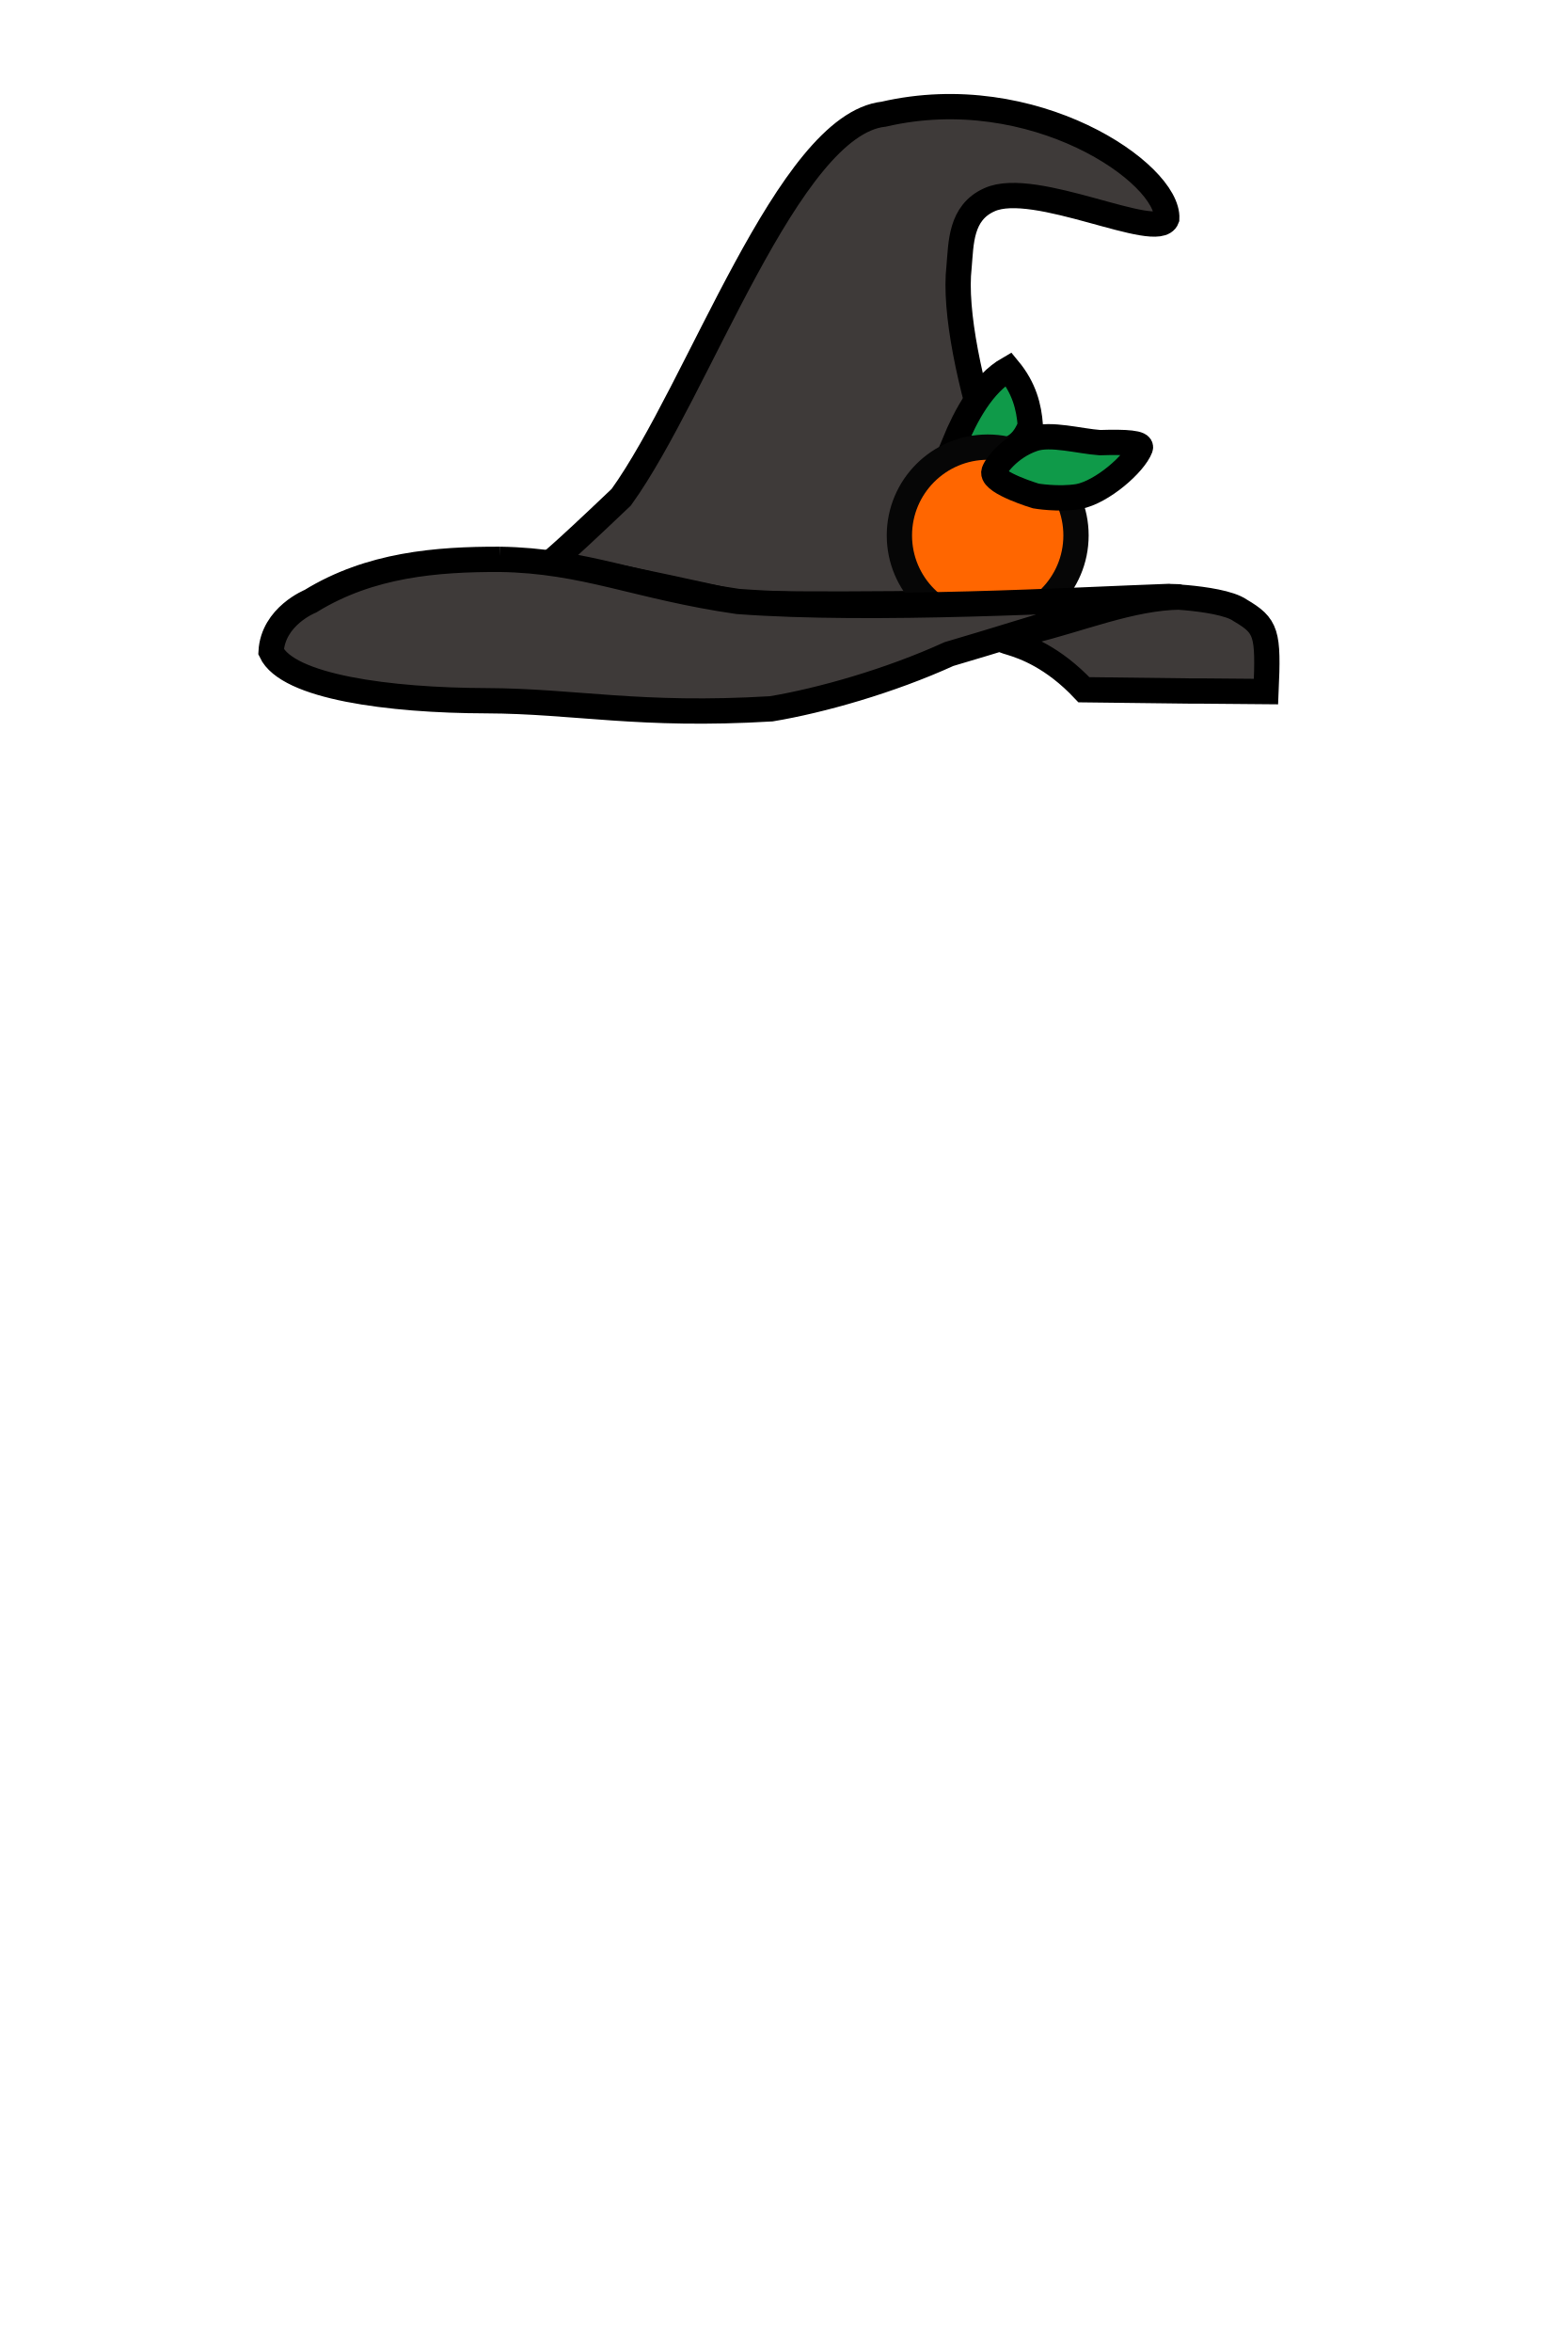
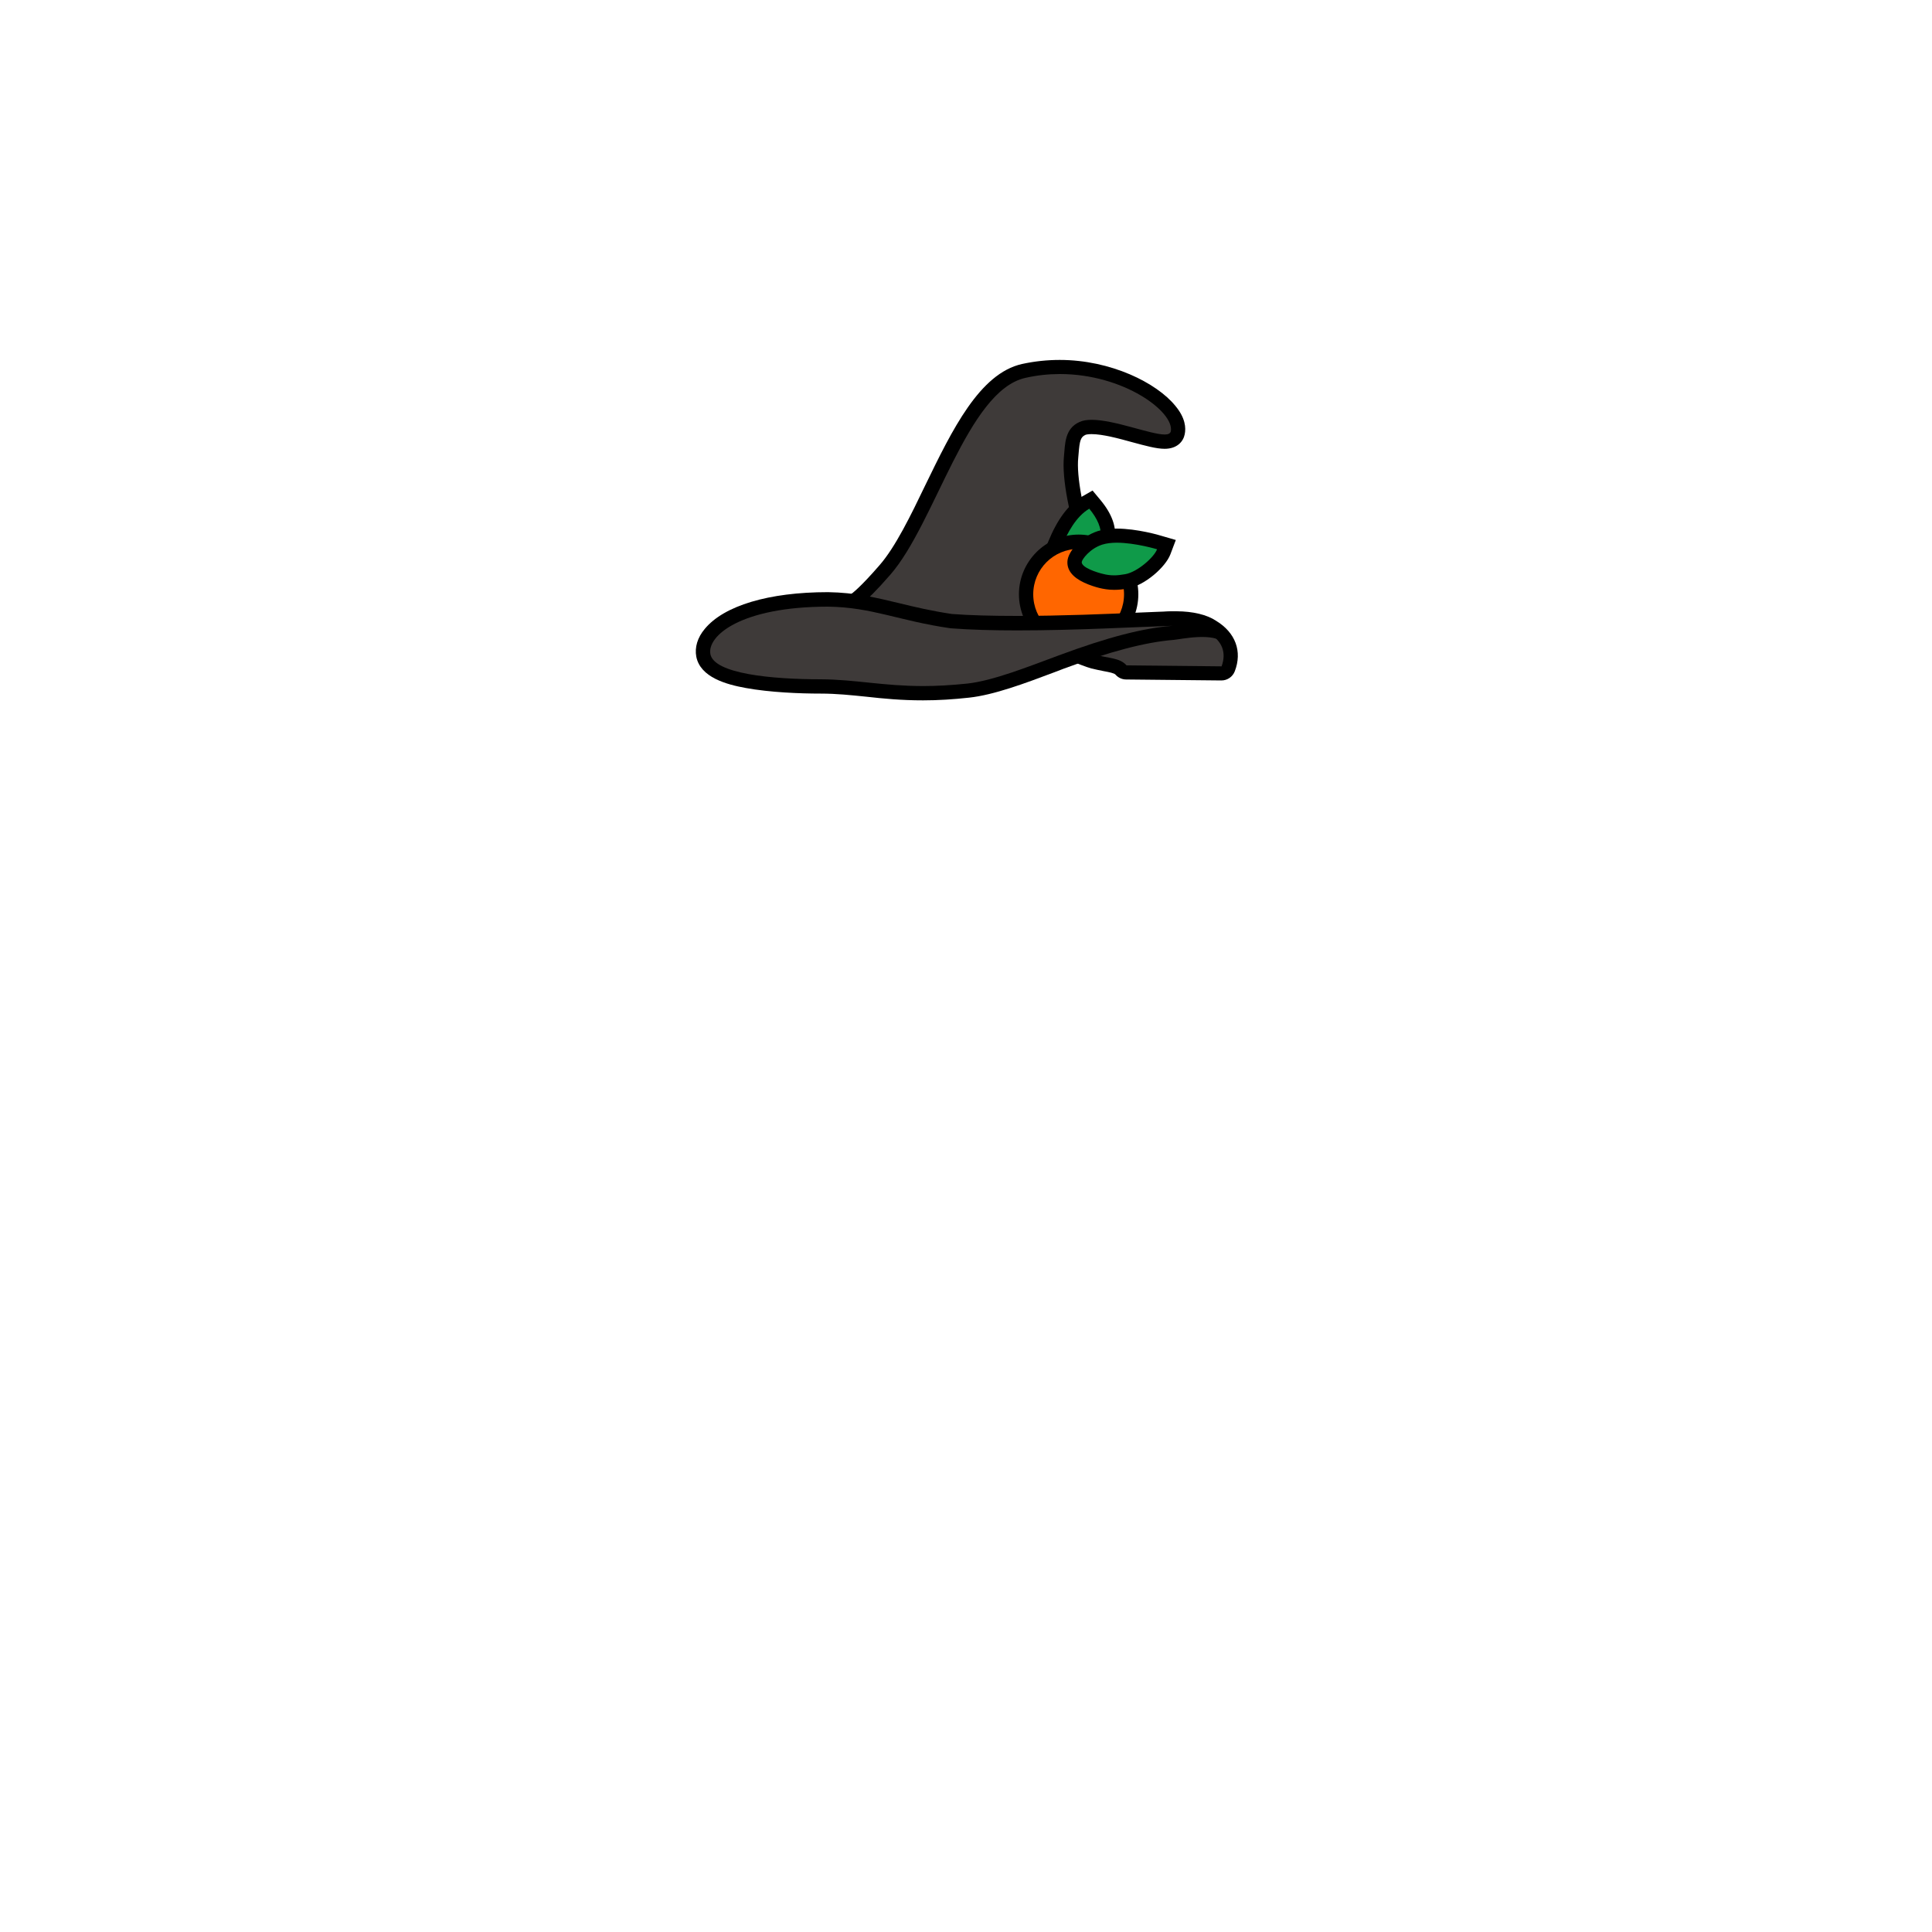
- <svg xmlns="http://www.w3.org/2000/svg" xml:space="preserve" width="60" height="90">
-   <path d="M96.299 123.12s.209-.101 2.845-2.613c3.075-4.27 6.587-14.732 10.38-15.142 5.922-1.37 11.278 2.344 11.188 4.128-.346.944-5.229-1.563-7.012-.744-1.152.513-1.117 1.726-1.2 2.652-.402 3.494 2.535 11.94 4.235 13.172-1.011.06-7.743.227-12.907.126-4.347-.981-7.53-1.578-7.53-1.578z" style="fill:#3e3a39;stroke:#000;" transform="matrix(.968 0 0 .968 -72.194 -97.625)" />
-   <path d="M114.453 115.438c.629.76.81 1.505.866 2.24-.273.676-.612.888-1.164 1.045-.493-.051-1.03-.04-1.852-.328.461-1.125 1.133-2.372 2.15-2.957z" style="fill:#0f9a49;stroke:#000;" transform="matrix(.968 0 0 .968 -72.194 -97.625)" />
-   <path d="M117.124 122.019a3.492 3.492 0 0 1-3.491 3.491 3.492 3.492 0 0 1-3.492-3.491 3.492 3.492 0 0 1 3.492-3.492 3.492 3.492 0 0 1 3.491 3.492z" style="fill:#f60;stroke:#060606" transform="matrix(.968 0 0 .968 -72.194 -97.625)" />
-   <path d="M119.668 118.558c-.233.626-1.515 1.746-2.447 1.923-.813.13-1.686-.023-1.686-.023s-1.677-.502-1.662-.926c.015-.188.6-1.005 1.567-1.33.68-.235 1.815.09 2.63.148 1.05-.035 1.672.014 1.598.208z" style="fill:#0f9a49;stroke:#000;" transform="matrix(.968 0 0 .968 -72.194 -97.625)" />
-   <path d="M94.336 122.963c-2.494-.006-5.129.206-7.482 1.655 0 0-1.48.59-1.555 1.997.646 1.392 4.668 1.926 8.497 1.937 3.53.012 6.07.633 11.278.32 1.966-.327 4.698-1.103 7.025-2.164 3.844-1.126 6.464-2.088 8.746-2.28-3.814.135-11.685.6-17.09.2-3.995-.577-6.03-1.616-9.42-1.665zm26.916 1.49c-1.938.018-4.027.901-5.946 1.355-2.38.729-.312-.286 2.13 2.31 7.7.095 1.114.015 7.2.072.103-2.33.027-2.591-1.02-3.21-.821-.585-4.056-.572-2.434-.535z" style="fill:#3e3a39;stroke:#000;" transform="matrix(.968 0 0 .968 -72.194 -97.625)" />
+ <svg xmlns="http://www.w3.org/2000/svg" version="1.1" id="Layer_1" x="0px" y="0px" viewBox="0 0 1000 1000" style="enable-background:new 0 0 1000 1000;" xml:space="preserve">
+   <style type="text/css">
+ 	.st0{fill-rule:evenodd;clip-rule:evenodd;fill:#3E3A39;}
+ 	.st1{fill-rule:evenodd;clip-rule:evenodd;fill:#0F9A49;}
+ 	.st2{fill-rule:evenodd;clip-rule:evenodd;fill:#FF6600;}
+ </style>
+   <g id="HatBack--group">
+     <path id="HatBack--bg" d="M639.1,347.5c-1.1,2.8-3.8,4.7-6.9,4.7h-0.1l-49.2-0.5c-2.1,0-4.1-0.9-5.5-2.5c-0.7-0.8-3.3-1.3-6-1.8   c-1.9-0.4-4.1-0.8-6.5-1.4c-2.9-0.8-7.8-2.8-9.8-3.6c-2.9-1.1-4.7-3.9-4.6-7c0.1-3.1,2-5.8,5-6.8c20.4-7.1,36.5-11,50.7-12.2   c0.1,0,0.2,0,0.3,0c0.8,0,1.6,0,2.4,0c8.5,0,15.9,1.8,20.5,4.9C639.5,327.4,643.1,337.2,639.1,347.5z" />
+     <path id="HatBack" class="st0" d="M625.5,327.6c-2.8-2-8.7-3.8-16.5-3.8c-0.7,0-1.4,0-2.1,0c-13.3,1.1-28.7,4.7-48.9,11.8   c3.1,1.2,7,2.7,9.1,3.3c6.7,1.9,12.5,1.5,16,5.5l49.2,0.5C634.9,337.7,632.6,331.7,625.5,327.6z" />
+   </g>
+   <g id="Hat--group">
+     <g id="HatTop--group">
+       <path id="HatTop--bg" d="M613.2,224.8c-0.7,3.6-3.8,7.5-10.4,7.5c-4.3,0-10-1.6-16.7-3.4c-7.2-2-15.4-4.2-21.1-4.2    c-2.1,0-3,0.3-3.2,0.4c-2.5,1.1-3,3.2-3.5,9.5c-0.1,0.8-0.1,1.6-0.2,2.3c-1,9.5,2.5,28,8.7,47c6.8,20.6,13.9,32.8,16.8,34.9    c2.5,1.8,3.6,5.1,2.8,8.1s-3.5,5.1-6.7,5.3c-0.8,0-2.2,0.2-4.1,0.3c-9.3,0.7-28.6,2.3-49.7,2.3c-13,0-24.6-0.6-34.4-1.8    c-15.7-1.9-29-4.8-37.4-6.8c-4.8-1.2-8.5-2.2-10.8-2.9c-1.3-0.4-2.3-0.7-2.9-0.9c-0.3-0.1-0.6-0.2-0.8-0.2    c-5.1-1.7-5.4-6.2-5.4-7.1c0-2.3,1.1-4.5,3-5.9c0.8-0.6,1.7-1,2.7-1.3c1.2-0.7,5.4-3.9,15.3-15.3c8.3-9.5,16.2-25.8,23.8-41.6    c13.8-28.4,28-57.7,50-62.6c6.4-1.4,12.9-2.1,19.5-2.1c26.5,0,50.2,11.9,59.8,23.7C613.6,216.3,613.9,221.5,613.2,224.8z" />
+       <path id="HatTop" class="st0" d="M606,223.3c2-10-24.2-29.7-57.4-29.7c-5.8,0-11.8,0.6-17.9,2c-30,6.7-46.6,75.2-69.9,101.9    c-14.7,16.9-18.5,17.6-19.1,17.6c-0.1,0-0.1,0-0.1,0v0c0,0,20.9,7,50.7,10.6c10.6,1.3,22.2,1.7,33.5,1.7c25.4,0,48.7-2.3,53.4-2.6    c-11.4-8.3-30.9-65.1-28.5-88.6c0.6-6.2,0.3-14.4,8.1-17.8c1.7-0.8,3.8-1.1,6.3-1.1c11.8,0,30.4,7.6,37.8,7.6    C604.6,224.9,605.7,224.4,606,223.3z" />
+     </g>
+     <g id="LeafBack--group">
+       <path id="LeavBack--bg" d="M577,279.6c-1.2,7.6-6.6,12.6-14.5,13.3c-0.8,0.1-1.5,0.1-2.3,0.1c-3.9,0-7.9-0.8-13.3-2.7l-7.4-2.6    l3-7.2c4.8-11.8,10.6-19.5,17.6-23.5l5.4-3.1l4,4.8C575.6,266,578,272.8,577,279.6z" />
+       <path id="LeafBack" class="st1" d="M549.4,283.2c4.6,1.6,7.9,2.3,10.8,2.3c0.6,0,1.1,0,1.6-0.1c3.8-0.3,7.1-2.2,7.8-7    c0.8-4.9-1.6-10-5.8-15.1C557,267.3,552.5,275.7,549.4,283.2z" />
+     </g>
+     <g id="Orange--group">
+       <path id="Orange--bg" d="M589.2,307.6c0,17-13.9,30.9-30.9,30.9c-17,0-30.9-13.9-30.9-30.9c0-17,13.9-30.9,30.9-30.9    C575.4,276.7,589.2,290.6,589.2,307.6z" />
+       <path id="Orange" class="st2" d="M558.3,284.1L558.3,284.1c-13,0-23.5,10.5-23.5,23.5v0c0,13,10.5,23.5,23.5,23.5h0    c13,0,23.5-10.5,23.5-23.5v0C581.8,294.7,571.3,284.1,558.3,284.1z" />
+     </g>
+     <g id="HatFront--group">
+       <path id="HatFront--bg" d="M633.7,333.1c-5.1-6.1-22.7-2.2-26.2-1.9c-14.8,1.2-32.9,6-56.9,14.9c-1.6,0.6-3.1,1.2-4.7,1.8    c-15.4,5.8-31.4,11.8-44.3,13.2c-8.2,0.9-16,1.4-23.8,1.4c-11.3,0-20.5-0.9-29.5-1.9c-7.9-0.8-15.3-1.6-23.5-1.6    c-10.8,0-26.2-0.6-38.8-2.9c-10-1.8-23.5-5.5-25.6-16.2c-0.9-4.8,0.6-9.9,4.4-14.4c9.9-12,33.1-19,63.7-19h0.1    c14.2,0.2,25.1,2.9,36.8,5.7c8.2,2,16.6,4,27.3,5.6c9.4,0.7,20.7,1,33.8,1c22.7,0,47-1,64.7-1.8c5.9-0.2,11-0.5,15.4-0.6h0.3    c3.9,0,19.2,3,23.3,8.9C630.5,325.7,634.2,333.7,633.7,333.1z" />
+       <path id="HatFront" class="st0" d="M367.7,338.6c2,10.1,31.4,13,57.2,13c17.9,0.1,32.1,3.5,53,3.5c6.8,0,14.3-0.4,22.9-1.3    c13.3-1.5,31.1-8.6,47.3-14.6c25.3-9.4,43.5-14.1,58.9-15.3c-18.3,0.6-50.3,2.4-80.4,2.4c-12.2,0-24.1-0.3-34.6-1.1    c-26.9-3.9-40.6-10.9-63.4-11.2l0,0C383.3,314,365.9,329.2,367.7,338.6z" />
+     </g>
+     <g id="LeafFront--group">
+       <path id="LeafFront--bg" d="M608.6,279.5l-2.8,7.4c-2.5,6.6-13.2,16.1-22.1,17.7c-2.5,0.5-4.8,0.7-7,0.7c-3.2,0-5.6-0.5-7.4-0.9    c-2.1-0.5-5.3-1.5-8.1-2.8c-6-2.8-9-6.5-8.7-11.1c0.3-5.1,7.1-12.8,15.7-15.6c2.8-0.9,6-1.3,9.8-1.3c10.6,0,22.5,3.5,23,3.7    L608.6,279.5z" />
+       <path id="LeafFront" class="st1" d="M559.9,290.9c-0.2,2.9,8.1,5.5,11.2,6.2c1.6,0.4,3.4,0.7,5.6,0.7c1.6,0,3.5-0.2,5.7-0.6    c6.3-1.1,14.9-8.7,16.5-12.9c0,0-11.3-3.4-20.9-3.4c-2.7,0-5.3,0.3-7.5,1C564,284,560,289.6,559.9,290.9z" />
+     </g>
+   </g>
</svg>
